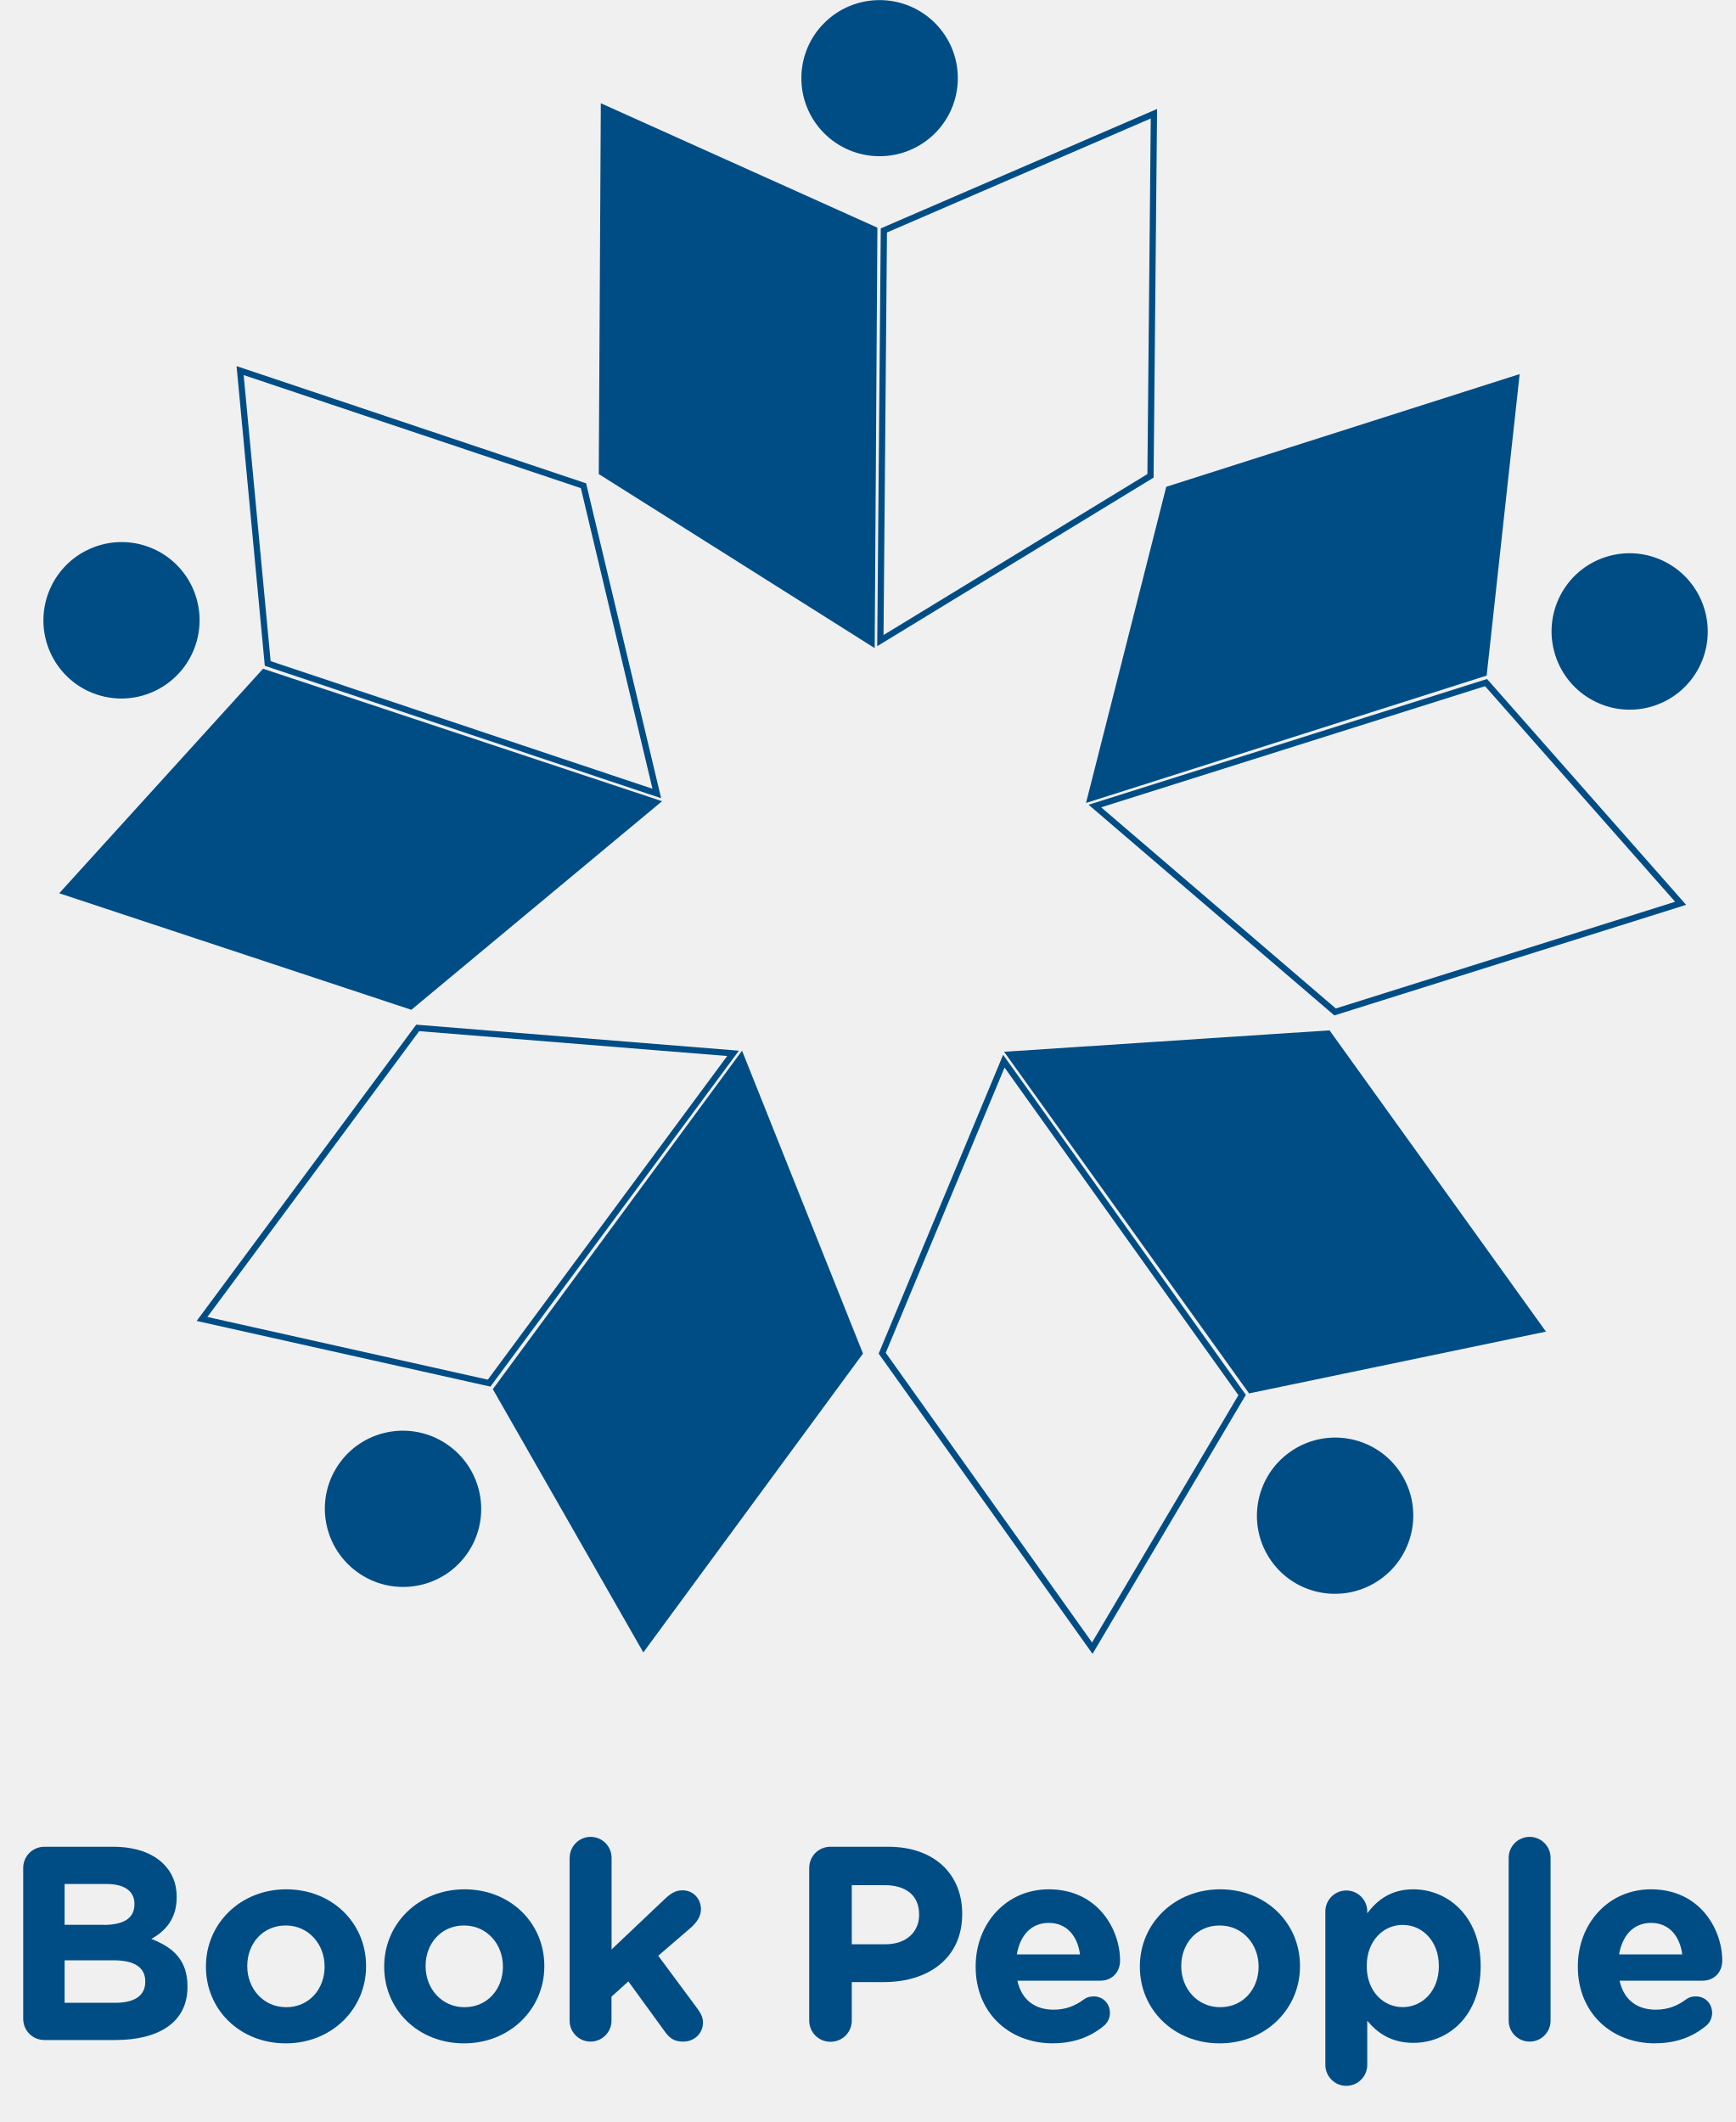
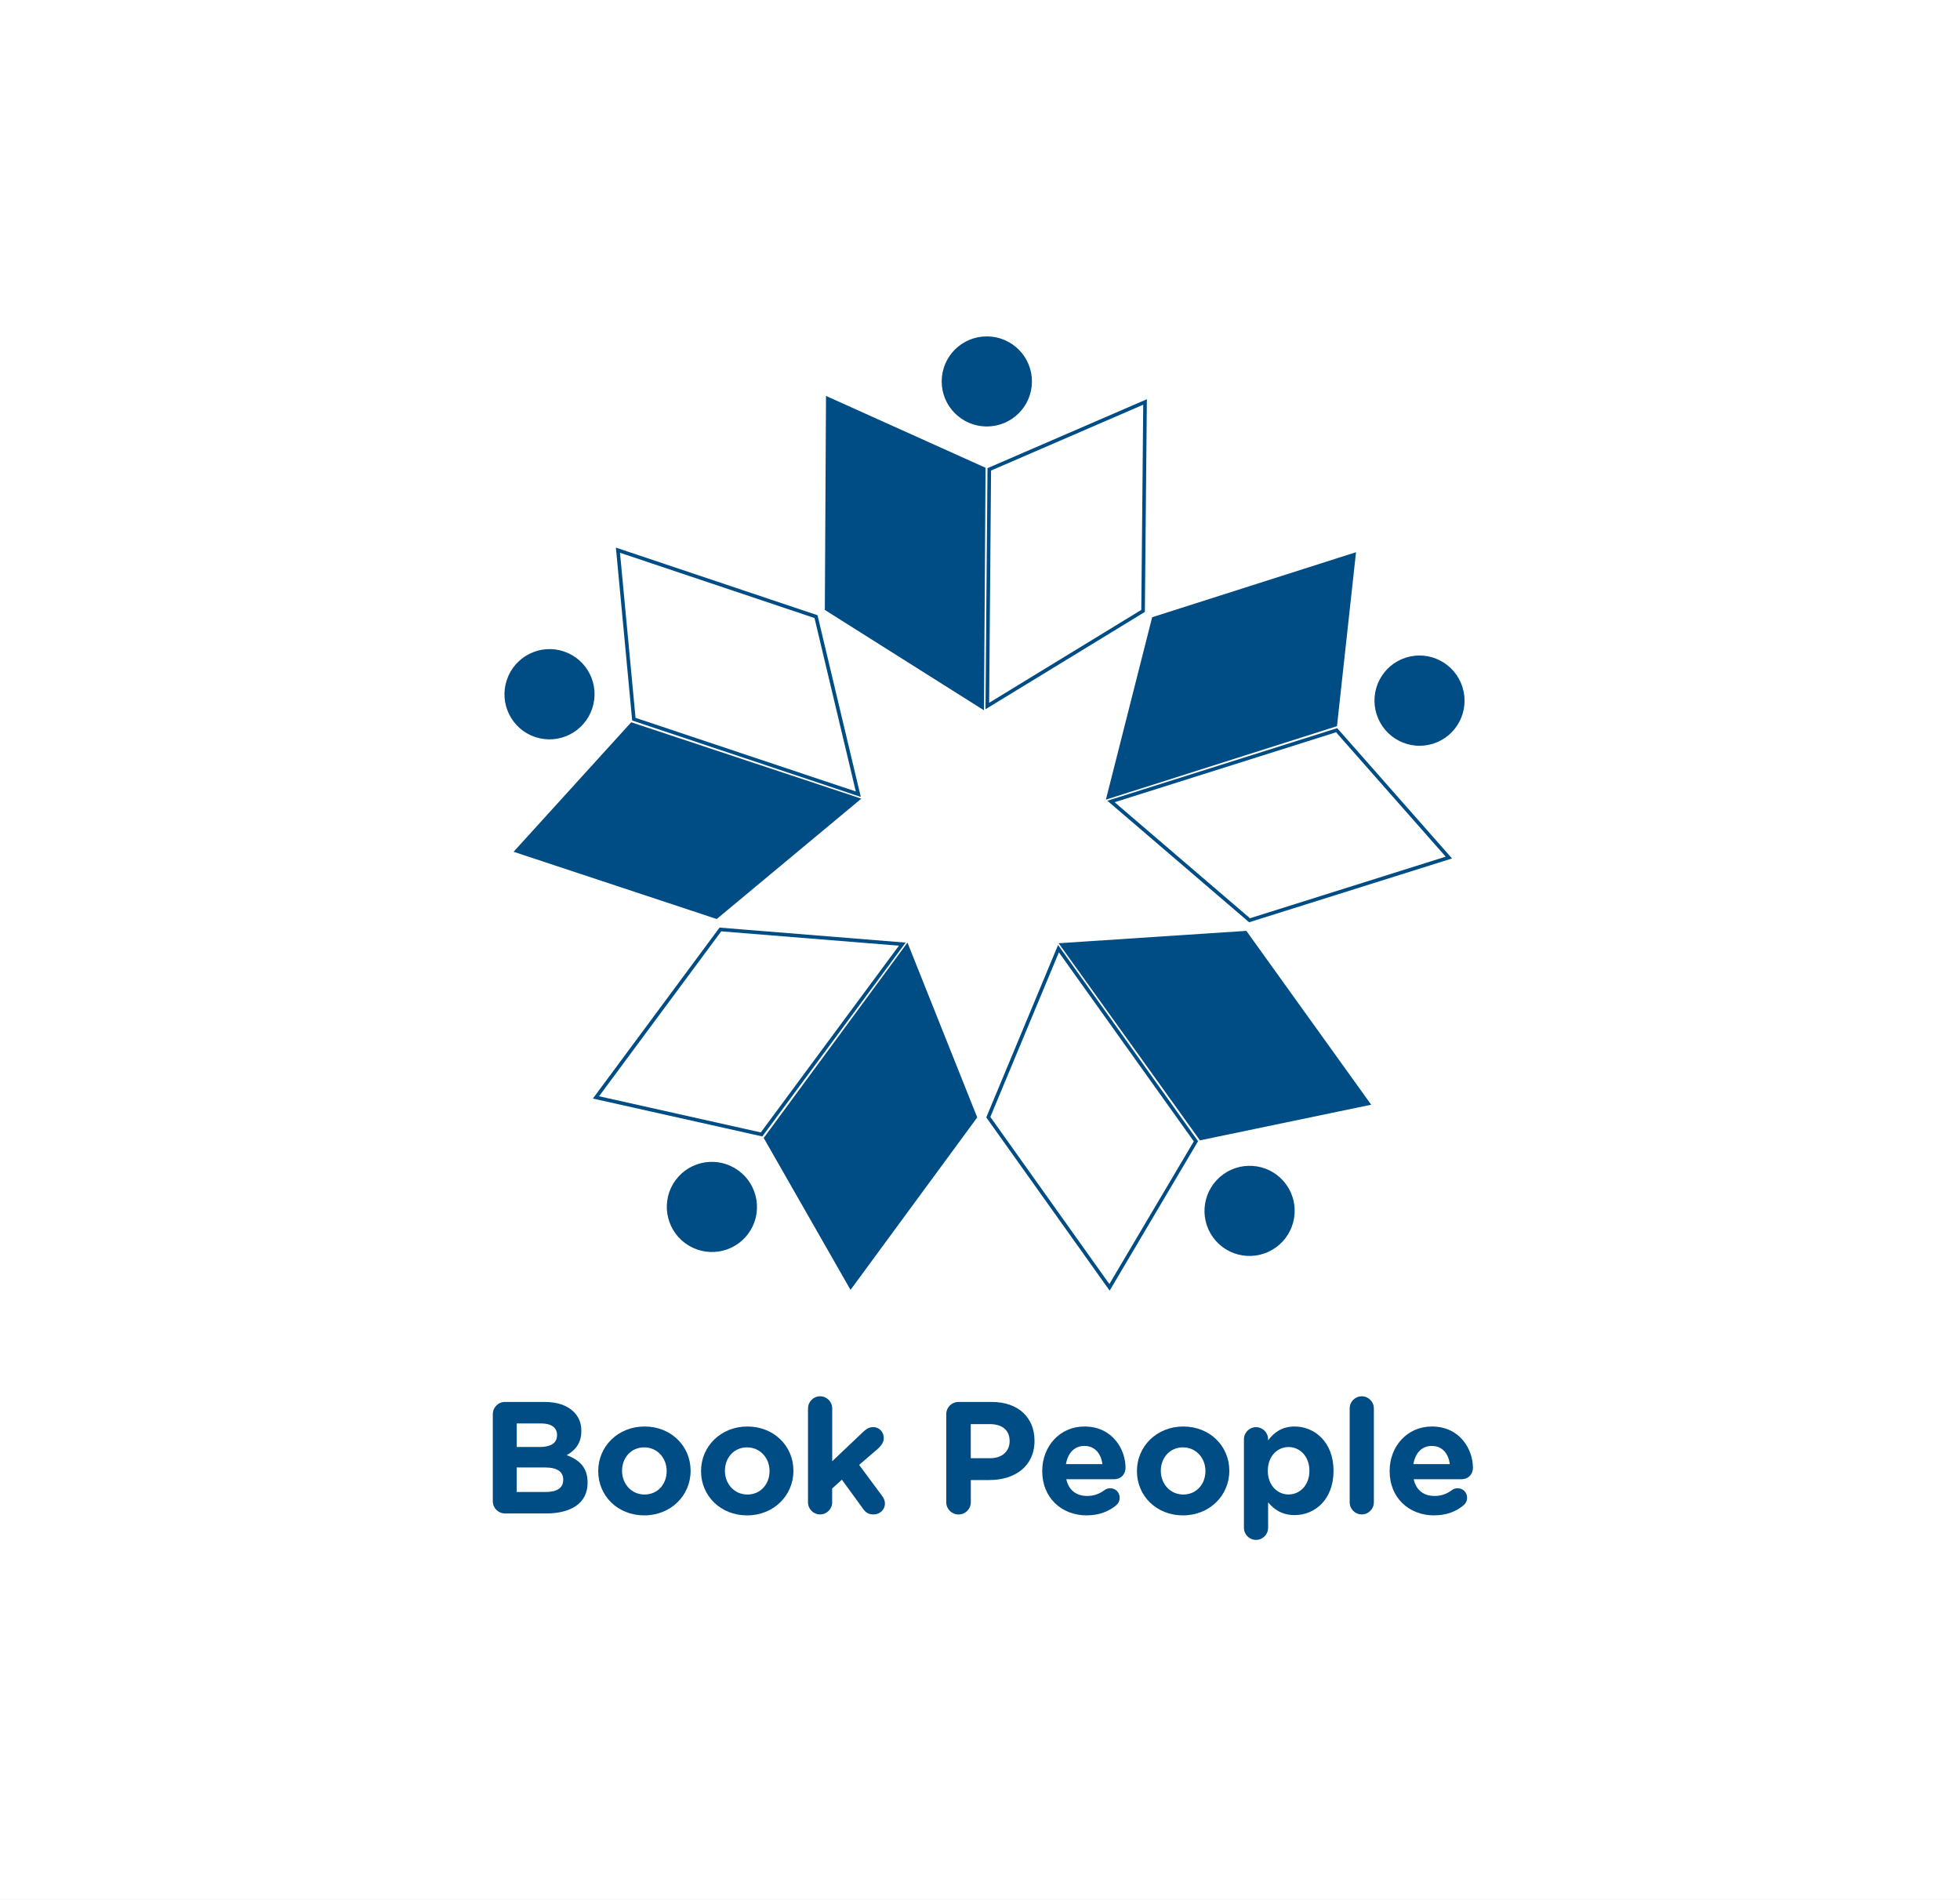
- <svg xmlns="http://www.w3.org/2000/svg" id="Layer_2" data-name="Layer 2" viewBox="0 0 208.74 255.26">
+ <svg xmlns="http://www.w3.org/2000/svg" id="Layer_2" data-name="Layer 2" viewBox="0 0 408.69 396">
  <defs>
    <style>
      .cls-1, .cls-2 {
        fill: #004d85;
      }

-       .cls-2, .cls-3 {
+       .cls-3 {
+         fill: #fff;
+       }
+ 
+       .cls-2, .cls-4 {
        stroke: #004d85;
        stroke-miterlimit: 10;
      }

-       .cls-3 {
+       .cls-4 {
        fill: none;
        stroke-width: .75px;
      }
    </style>
  </defs>
-   <g id="Blue-2_logos" data-name="Blue-2 logos">
+   <g id="Layer_38" data-name="Layer 38">
+     <rect class="cls-3" width="408.69" height="396" />
    <g>
      <g>
        <g id="_Mirror_Repeat_" data-name="&amp;lt;Mirror Repeat&amp;gt;">
-           <polygon class="cls-2" points="121.7 126.96 159.67 124.46 185.09 159.85 150.45 167.06 121.7 126.96" />
+           <polygon class="cls-2" points="221.67 197.08 259.64 194.58 285.06 229.97 250.42 237.18 221.67 197.08" />
        </g>
        <g id="_Mirror_Repeat_-2" data-name="&amp;lt;Mirror Repeat&amp;gt;">
-           <polygon class="cls-3" points="120.74 127.65 106.11 162.78 131.38 198.26 149.4 167.81 120.74 127.65" />
+           <polygon class="cls-4" points="220.71 197.77 206.08 232.9 231.35 268.38 249.37 237.93 220.71 197.77" />
        </g>
-         <ellipse class="cls-2" cx="160.58" cy="182.34" rx="8.91" ry="8.89" transform="translate(-76.11 127.46) rotate(-35.58)" />
+         <ellipse class="cls-2" cx="260.55" cy="252.46" rx="8.91" ry="8.89" transform="translate(-98.24 198.71) rotate(-35.58)" />
      </g>
      <g>
        <g id="_Mirror_Repeat_-3" data-name="&amp;lt;Mirror Repeat&amp;gt;">
-           <polygon class="cls-2" points="89.12 127.41 103.23 162.75 77.43 197.86 59.87 167.14 89.12 127.41" />
+           <polygon class="cls-2" points="189.09 197.53 203.2 232.88 177.4 267.99 159.84 237.27 189.09 197.53" />
        </g>
        <g id="_Mirror_Repeat_-4" data-name="&amp;lt;Mirror Repeat&amp;gt;">
-           <polygon class="cls-3" points="88.17 126.71 50.24 123.65 24.3 158.66 58.83 166.38 88.17 126.71" />
+           <polygon class="cls-4" points="188.14 196.83 150.21 193.77 124.27 228.78 158.8 236.5 188.14 196.83" />
        </g>
-         <ellipse class="cls-2" cx="48.47" cy="181.51" rx="8.89" ry="8.91" transform="translate(-126.36 112.74) rotate(-53.58)" />
+         <ellipse class="cls-2" cx="148.44" cy="251.63" rx="8.89" ry="8.91" transform="translate(-142.17 221.67) rotate(-53.58)" />
      </g>
      <g>
        <g id="_Mirror_Repeat_-5" data-name="&amp;lt;Mirror Repeat&amp;gt;">
-           <polygon class="cls-2" points="78.62 96.57 49.37 120.91 8.01 107.22 31.79 81.02 78.62 96.57" />
+           <polygon class="cls-2" points="178.59 166.69 149.34 191.03 107.98 177.34 131.77 151.15 178.59 166.69" />
        </g>
        <g id="_Mirror_Repeat_-6" data-name="&amp;lt;Mirror Repeat&amp;gt;">
-           <polygon class="cls-3" points="79 95.45 70.18 58.43 28.88 44.58 32.2 79.81 79 95.45" />
+           <polygon class="cls-4" points="178.97 165.57 170.15 128.55 128.85 114.7 132.17 149.93 178.97 165.57" />
        </g>
-         <ellipse class="cls-2" cx="14.61" cy="74.62" rx="8.91" ry="8.89" transform="translate(-60.8 64.9) rotate(-71.58)" />
+         <ellipse class="cls-2" cx="114.59" cy="144.75" rx="8.91" ry="8.89" transform="translate(-58.96 207.71) rotate(-71.58)" />
      </g>
      <g>
        <g id="_Mirror_Repeat_-7" data-name="&amp;lt;Mirror Repeat&amp;gt;">
-           <polygon class="cls-2" points="104.71 77.06 72.52 56.75 72.76 13.19 105.03 27.71 104.71 77.06" />
+           <polygon class="cls-2" points="204.68 147.18 172.49 126.88 172.73 83.31 205 97.84 204.68 147.18" />
        </g>
        <g id="_Mirror_Repeat_-8" data-name="&amp;lt;Mirror Repeat&amp;gt;">
-           <polygon class="cls-3" points="105.89 77.06 138.38 57.24 138.79 13.68 106.31 27.72 105.89 77.06" />
+           <polygon class="cls-4" points="205.87 147.19 238.35 127.36 238.76 83.8 206.28 97.85 205.87 147.19" />
        </g>
-         <ellipse class="cls-2" cx="105.8" cy="9.4" rx="8.89" ry="8.91" transform="translate(95.62 115.13) rotate(-89.58)" />
+         <ellipse class="cls-2" cx="205.77" cy="79.52" rx="8.89" ry="8.91" transform="translate(124.74 284.7) rotate(-89.58)" />
      </g>
      <g>
        <g id="_Mirror_Repeat_-9" data-name="&amp;lt;Mirror Repeat&amp;gt;">
-           <polygon class="cls-2" points="131.33 95.84 140.69 58.95 182.2 45.71 178.35 80.89 131.33 95.84" />
+           <polygon class="cls-2" points="231.3 165.96 240.66 129.07 282.17 115.83 278.32 151.01 231.3 165.96" />
        </g>
        <g id="_Mirror_Repeat_-10" data-name="&amp;lt;Mirror Repeat&amp;gt;">
-           <polygon class="cls-3" points="131.69 96.96 160.58 121.73 202.14 108.66 178.74 82.11 131.69 96.96" />
+           <polygon class="cls-4" points="231.66 167.09 260.55 191.85 302.11 178.78 278.71 152.23 231.66 167.09" />
        </g>
-         <ellipse class="cls-2" cx="196.01" cy="75.97" rx="8.89" ry="8.91" transform="translate(-13.79 62.74) rotate(-17.58)" />
+         <ellipse class="cls-2" cx="295.99" cy="146.09" rx="8.89" ry="8.91" transform="translate(-30.3 96.2) rotate(-17.58)" />
      </g>
      <g>
-         <path class="cls-1" d="M2.79,224.71c0-1.43,1.13-2.56,2.56-2.56h8.23c2.66,0,4.75.73,6.08,2.06,1.06,1.06,1.59,2.36,1.59,3.95v.07c0,2.62-1.39,4.08-3.05,5.01,2.69,1.03,4.35,2.59,4.35,5.71v.07c0,4.25-3.45,6.38-8.7,6.38H5.35c-1.43,0-2.56-1.13-2.56-2.56v-18.13ZM12.48,231.55c2.26,0,3.69-.73,3.69-2.46v-.07c0-1.53-1.2-2.39-3.35-2.39h-5.05v4.91h4.71ZM13.85,240.92c2.26,0,3.62-.8,3.62-2.52v-.07c0-1.56-1.16-2.52-3.79-2.52h-5.91v5.11h6.08Z" />
-         <path class="cls-1" d="M24.77,236.6v-.07c0-5.11,4.12-9.26,9.66-9.26s9.6,4.08,9.6,9.2v.07c0,5.11-4.12,9.26-9.66,9.26s-9.6-4.08-9.6-9.2ZM39.04,236.6v-.07c0-2.62-1.89-4.91-4.68-4.91s-4.62,2.22-4.62,4.85v.07c0,2.62,1.89,4.91,4.68,4.91s4.62-2.22,4.62-4.85Z" />
-         <path class="cls-1" d="M46.21,236.6v-.07c0-5.11,4.12-9.26,9.66-9.26s9.6,4.08,9.6,9.2v.07c0,5.11-4.12,9.26-9.66,9.26s-9.6-4.08-9.6-9.2ZM60.49,236.6v-.07c0-2.62-1.89-4.91-4.68-4.91s-4.62,2.22-4.62,4.85v.07c0,2.62,1.89,4.91,4.68,4.91s4.62-2.22,4.62-4.85Z" />
-         <path class="cls-1" d="M68.52,223.48c0-1.39,1.13-2.52,2.52-2.52s2.52,1.13,2.52,2.52v11.02l6.31-5.98c.73-.7,1.33-1.13,2.22-1.13,1.36,0,2.22,1.1,2.22,2.26,0,.86-.46,1.53-1.16,2.19l-3.98,3.42,4.75,6.41c.43.6.63,1.06.63,1.63,0,1.36-1.1,2.29-2.36,2.29-1,0-1.59-.33-2.19-1.16l-4.42-6.08-2.03,1.83v2.89c0,1.39-1.13,2.52-2.52,2.52s-2.52-1.13-2.52-2.52v-19.59Z" />
-         <path class="cls-1" d="M97.33,224.71c0-1.43,1.13-2.56,2.56-2.56h6.94c5.54,0,8.9,3.29,8.9,8.04v.07c0,5.38-4.18,8.17-9.4,8.17h-3.88v4.62c0,1.43-1.13,2.56-2.56,2.56s-2.56-1.13-2.56-2.56v-18.33ZM106.5,233.88c2.56,0,4.05-1.53,4.05-3.52v-.07c0-2.29-1.59-3.52-4.15-3.52h-3.95v7.11h4.05Z" />
-         <path class="cls-1" d="M126.65,245.8c-5.35,0-9.3-3.75-9.3-9.2v-.07c0-5.08,3.62-9.26,8.8-9.26,5.94,0,8.57,4.88,8.57,8.57,0,1.46-1.03,2.42-2.36,2.42h-9.99c.5,2.29,2.09,3.49,4.35,3.49,1.39,0,2.56-.43,3.59-1.2.37-.27.7-.4,1.23-.4,1.13,0,1.96.86,1.96,1.99,0,.66-.3,1.16-.66,1.49-1.56,1.33-3.59,2.16-6.18,2.16ZM129.9,235.1c-.3-2.26-1.63-3.79-3.75-3.79s-3.45,1.49-3.85,3.79h7.6Z" />
-         <path class="cls-1" d="M137.1,236.6v-.07c0-5.11,4.12-9.26,9.66-9.26s9.6,4.08,9.6,9.2v.07c0,5.11-4.12,9.26-9.66,9.26s-9.6-4.08-9.6-9.2ZM151.38,236.6v-.07c0-2.62-1.89-4.91-4.68-4.91s-4.62,2.22-4.62,4.85v.07c0,2.62,1.89,4.91,4.68,4.91s4.62-2.22,4.62-4.85Z" />
-         <path class="cls-1" d="M159.41,229.93c0-1.39,1.13-2.52,2.52-2.52s2.52,1.13,2.52,2.52v.23c1.23-1.66,2.92-2.89,5.54-2.89,4.15,0,8.1,3.25,8.1,9.2v.07c0,5.94-3.88,9.2-8.1,9.2-2.69,0-4.35-1.23-5.54-2.66v5.31c0,1.39-1.13,2.52-2.52,2.52s-2.52-1.13-2.52-2.52v-18.46ZM173.06,236.53v-.07c0-2.96-1.99-4.91-4.35-4.91s-4.32,1.96-4.32,4.91v.07c0,2.96,1.96,4.91,4.32,4.91s4.35-1.93,4.35-4.91Z" />
-         <path class="cls-1" d="M181.46,223.48c0-1.39,1.13-2.52,2.52-2.52s2.52,1.13,2.52,2.52v19.59c0,1.39-1.13,2.52-2.52,2.52s-2.52-1.13-2.52-2.52v-19.59Z" />
-         <path class="cls-1" d="M199.08,245.8c-5.35,0-9.3-3.75-9.3-9.2v-.07c0-5.08,3.62-9.26,8.8-9.26,5.94,0,8.57,4.88,8.57,8.57,0,1.46-1.03,2.42-2.36,2.42h-9.99c.5,2.29,2.09,3.49,4.35,3.49,1.39,0,2.56-.43,3.59-1.2.37-.27.7-.4,1.23-.4,1.13,0,1.96.86,1.96,1.99,0,.66-.3,1.16-.66,1.49-1.56,1.33-3.59,2.16-6.18,2.16ZM202.34,235.1c-.3-2.26-1.63-3.79-3.75-3.79s-3.45,1.49-3.85,3.79h7.6Z" />
+         <path class="cls-1" d="M102.76,294.83c0-1.43,1.13-2.56,2.56-2.56h8.23c2.66,0,4.75.73,6.08,2.06,1.06,1.06,1.59,2.36,1.59,3.95v.07c0,2.62-1.39,4.08-3.05,5.01,2.69,1.03,4.35,2.59,4.35,5.71v.07c0,4.25-3.45,6.38-8.7,6.38h-8.5c-1.43,0-2.56-1.13-2.56-2.56v-18.13ZM112.46,301.67c2.26,0,3.69-.73,3.69-2.46v-.07c0-1.53-1.2-2.39-3.35-2.39h-5.05v4.91h4.71ZM113.82,311.04c2.26,0,3.62-.8,3.62-2.52v-.07c0-1.56-1.16-2.52-3.79-2.52h-5.91v5.11h6.08Z" />
+         <path class="cls-1" d="M124.74,306.72v-.07c0-5.11,4.12-9.26,9.66-9.26s9.6,4.08,9.6,9.2v.07c0,5.11-4.12,9.26-9.66,9.26s-9.6-4.08-9.6-9.2ZM139.01,306.72v-.07c0-2.62-1.89-4.91-4.68-4.91s-4.62,2.22-4.62,4.85v.07c0,2.62,1.89,4.91,4.68,4.91s4.62-2.22,4.62-4.85Z" />
+         <path class="cls-1" d="M146.18,306.72v-.07c0-5.11,4.12-9.26,9.66-9.26s9.6,4.08,9.6,9.2v.07c0,5.11-4.12,9.26-9.66,9.26s-9.6-4.08-9.6-9.2ZM160.46,306.72v-.07c0-2.62-1.89-4.91-4.68-4.91s-4.62,2.22-4.62,4.85v.07c0,2.62,1.89,4.91,4.68,4.91s4.62-2.22,4.62-4.85Z" />
+         <path class="cls-1" d="M168.49,293.61c0-1.39,1.13-2.52,2.52-2.52s2.52,1.13,2.52,2.52v11.02l6.31-5.98c.73-.7,1.33-1.13,2.22-1.13,1.36,0,2.22,1.1,2.22,2.26,0,.86-.46,1.53-1.16,2.19l-3.98,3.42,4.75,6.41c.43.6.63,1.06.63,1.63,0,1.36-1.1,2.29-2.36,2.29-1,0-1.59-.33-2.19-1.16l-4.42-6.08-2.03,1.83v2.89c0,1.39-1.13,2.52-2.52,2.52s-2.52-1.13-2.52-2.52v-19.59Z" />
+         <path class="cls-1" d="M197.31,294.83c0-1.43,1.13-2.56,2.56-2.56h6.94c5.54,0,8.9,3.29,8.9,8.04v.07c0,5.38-4.18,8.17-9.4,8.17h-3.88v4.62c0,1.43-1.13,2.56-2.56,2.56s-2.56-1.13-2.56-2.56v-18.33ZM206.47,304c2.56,0,4.05-1.53,4.05-3.52v-.07c0-2.29-1.59-3.52-4.15-3.52h-3.95v7.11h4.05Z" />
+         <path class="cls-1" d="M226.62,315.92c-5.35,0-9.3-3.75-9.3-9.2v-.07c0-5.08,3.62-9.26,8.8-9.26,5.94,0,8.57,4.88,8.57,8.57,0,1.46-1.03,2.42-2.36,2.42h-9.99c.5,2.29,2.09,3.49,4.35,3.49,1.39,0,2.56-.43,3.59-1.2.37-.27.7-.4,1.23-.4,1.13,0,1.96.86,1.96,1.99,0,.66-.3,1.16-.66,1.49-1.56,1.33-3.59,2.16-6.18,2.16ZM229.87,305.23c-.3-2.26-1.63-3.79-3.75-3.79s-3.45,1.49-3.85,3.79h7.6Z" />
+         <path class="cls-1" d="M237.07,306.72v-.07c0-5.11,4.12-9.26,9.66-9.26s9.6,4.08,9.6,9.2v.07c0,5.11-4.12,9.26-9.66,9.26s-9.6-4.08-9.6-9.2ZM251.35,306.72v-.07c0-2.62-1.89-4.91-4.68-4.91s-4.62,2.22-4.62,4.85v.07c0,2.62,1.89,4.91,4.68,4.91s4.62-2.22,4.62-4.85Z" />
+         <path class="cls-1" d="M259.38,300.05c0-1.39,1.13-2.52,2.52-2.52s2.52,1.13,2.52,2.52v.23c1.23-1.66,2.92-2.89,5.54-2.89,4.15,0,8.1,3.25,8.1,9.2v.07c0,5.94-3.88,9.2-8.1,9.2-2.69,0-4.35-1.23-5.54-2.66v5.31c0,1.39-1.13,2.52-2.52,2.52s-2.52-1.13-2.52-2.52v-18.46ZM273.03,306.65v-.07c0-2.96-1.99-4.91-4.35-4.91s-4.32,1.96-4.32,4.91v.07c0,2.96,1.96,4.91,4.32,4.91s4.35-1.93,4.35-4.91Z" />
+         <path class="cls-1" d="M281.43,293.61c0-1.39,1.13-2.52,2.52-2.52s2.52,1.13,2.52,2.52v19.59c0,1.39-1.13,2.52-2.52,2.52s-2.52-1.13-2.52-2.52v-19.59Z" />
+         <path class="cls-1" d="M299.06,315.92c-5.35,0-9.3-3.75-9.3-9.2v-.07c0-5.08,3.62-9.26,8.8-9.26,5.94,0,8.57,4.88,8.57,8.57,0,1.46-1.03,2.42-2.36,2.42h-9.99c.5,2.29,2.09,3.49,4.35,3.49,1.39,0,2.56-.43,3.59-1.2.37-.27.7-.4,1.23-.4,1.13,0,1.96.86,1.96,1.99,0,.66-.3,1.16-.66,1.49-1.56,1.33-3.59,2.16-6.18,2.16ZM302.31,305.23c-.3-2.26-1.63-3.79-3.75-3.79s-3.45,1.49-3.85,3.79h7.6Z" />
      </g>
    </g>
  </g>
</svg>
